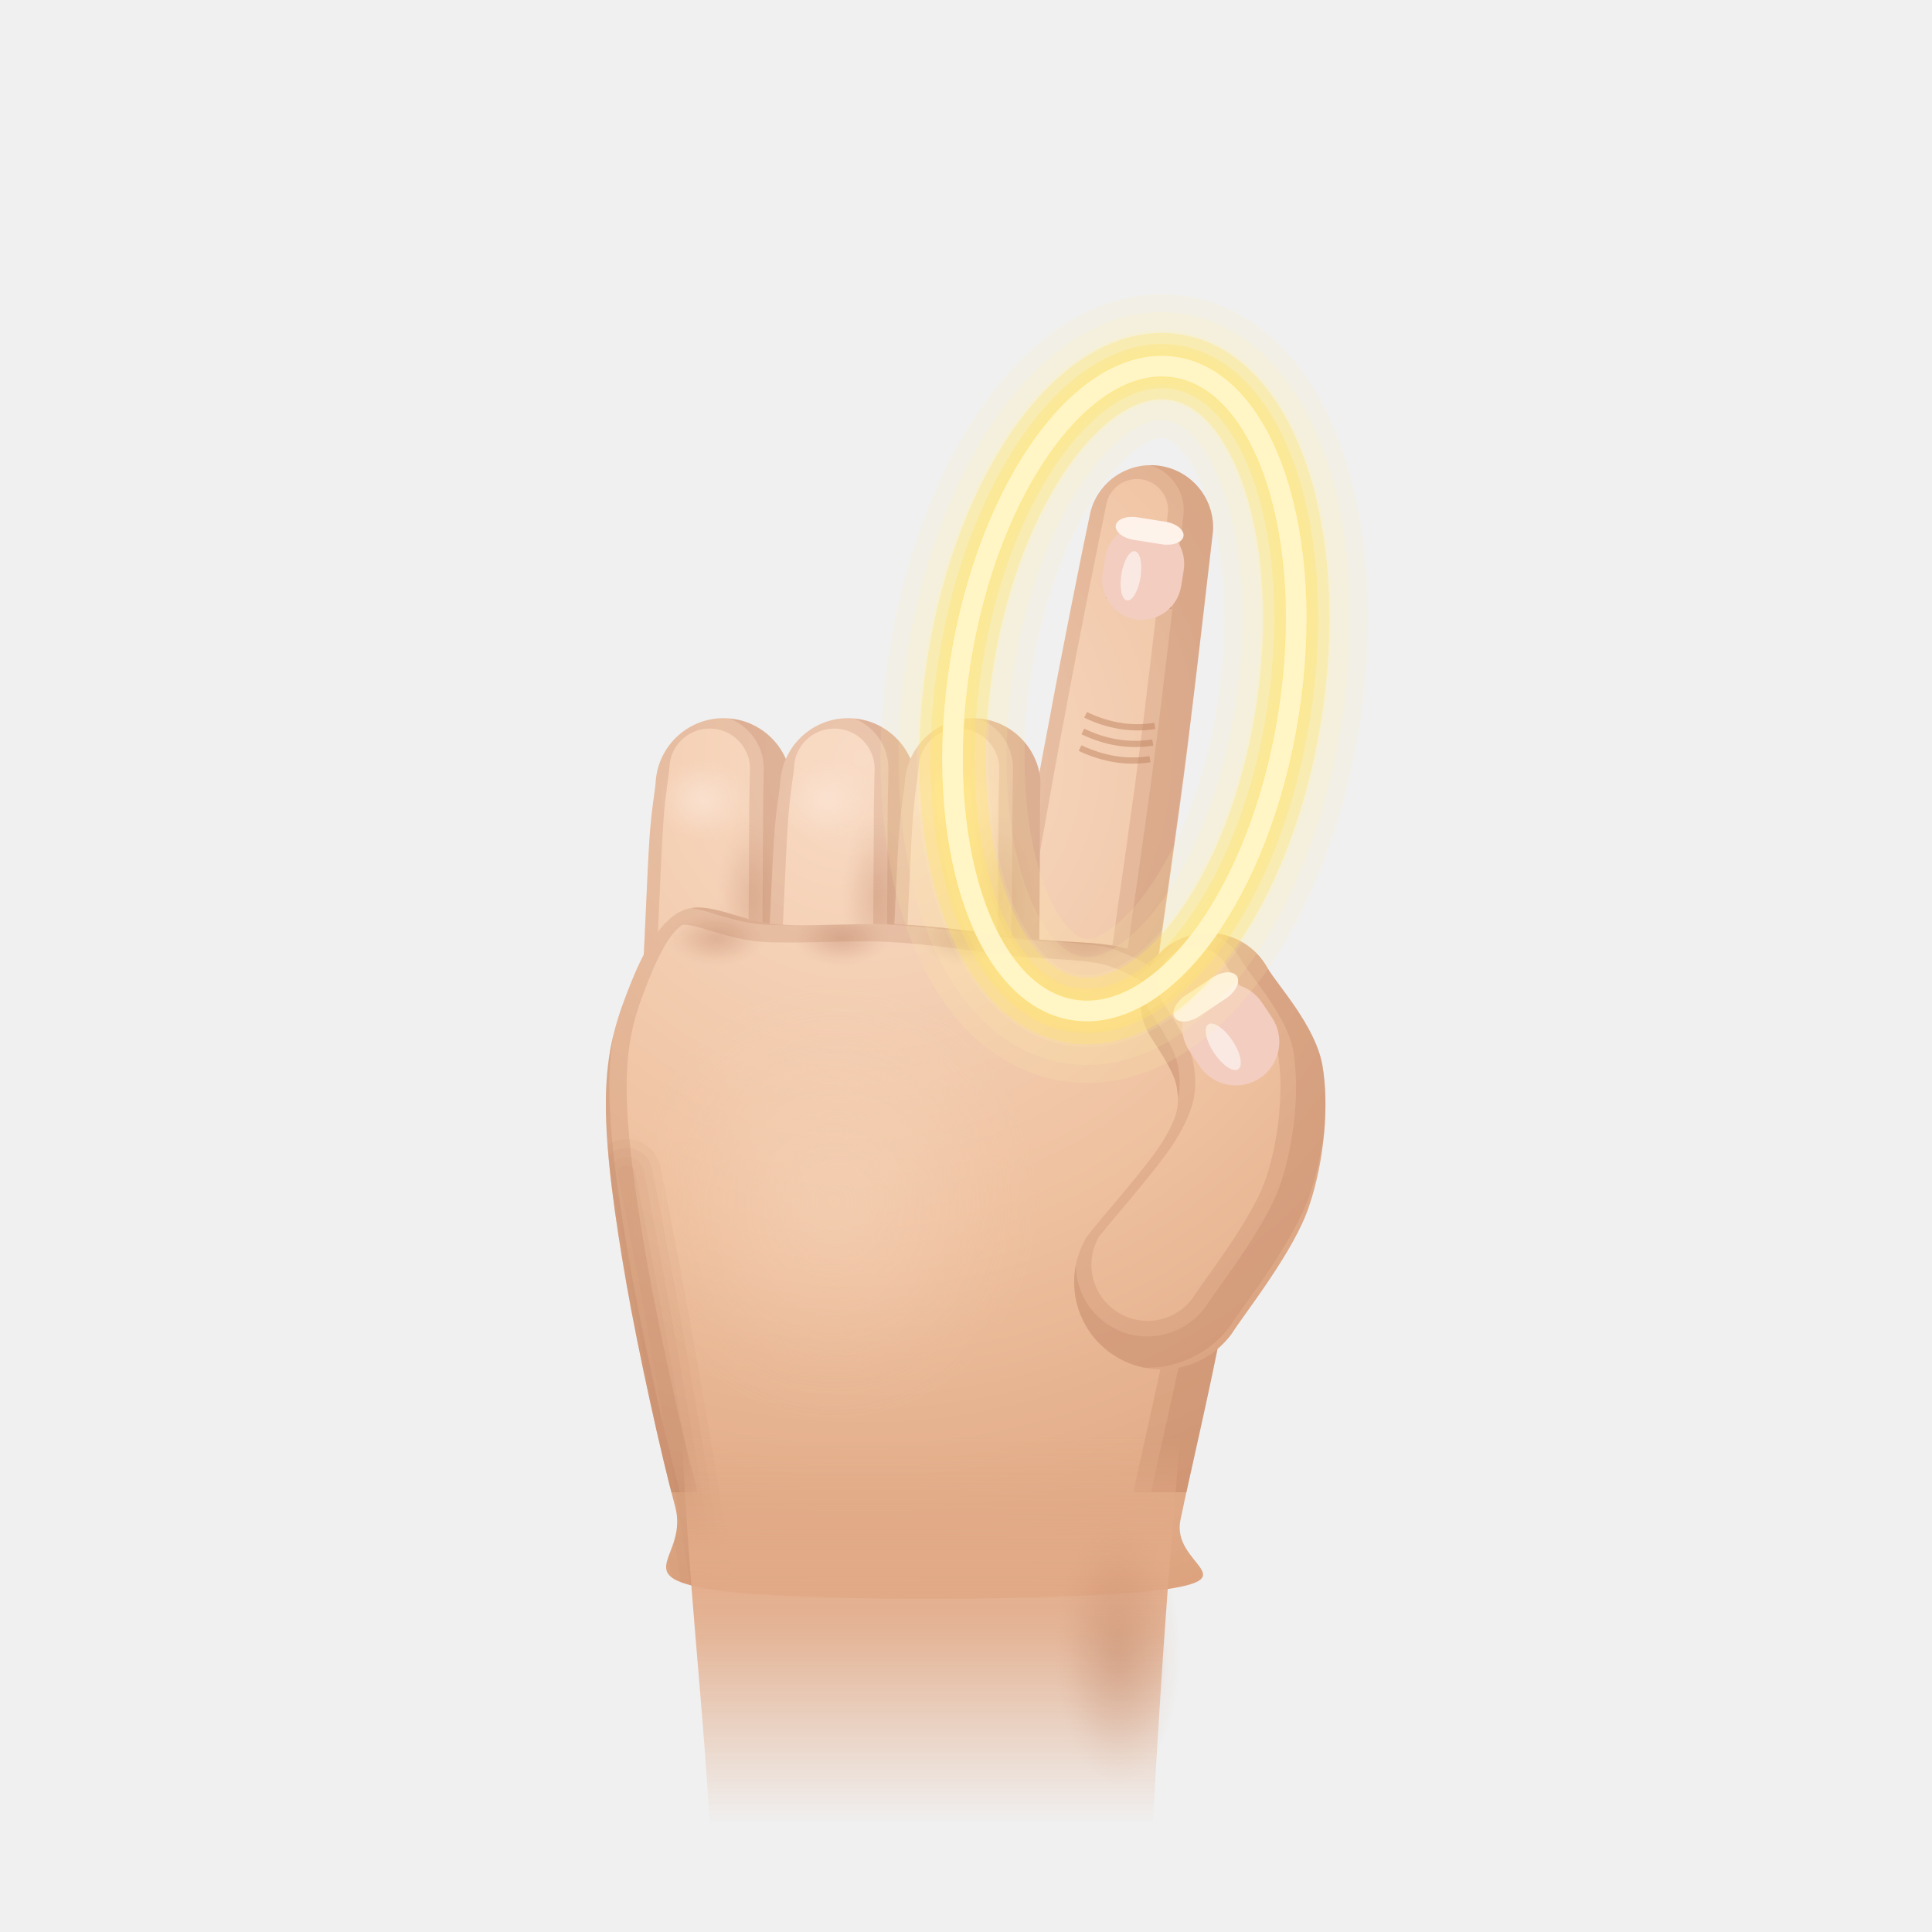
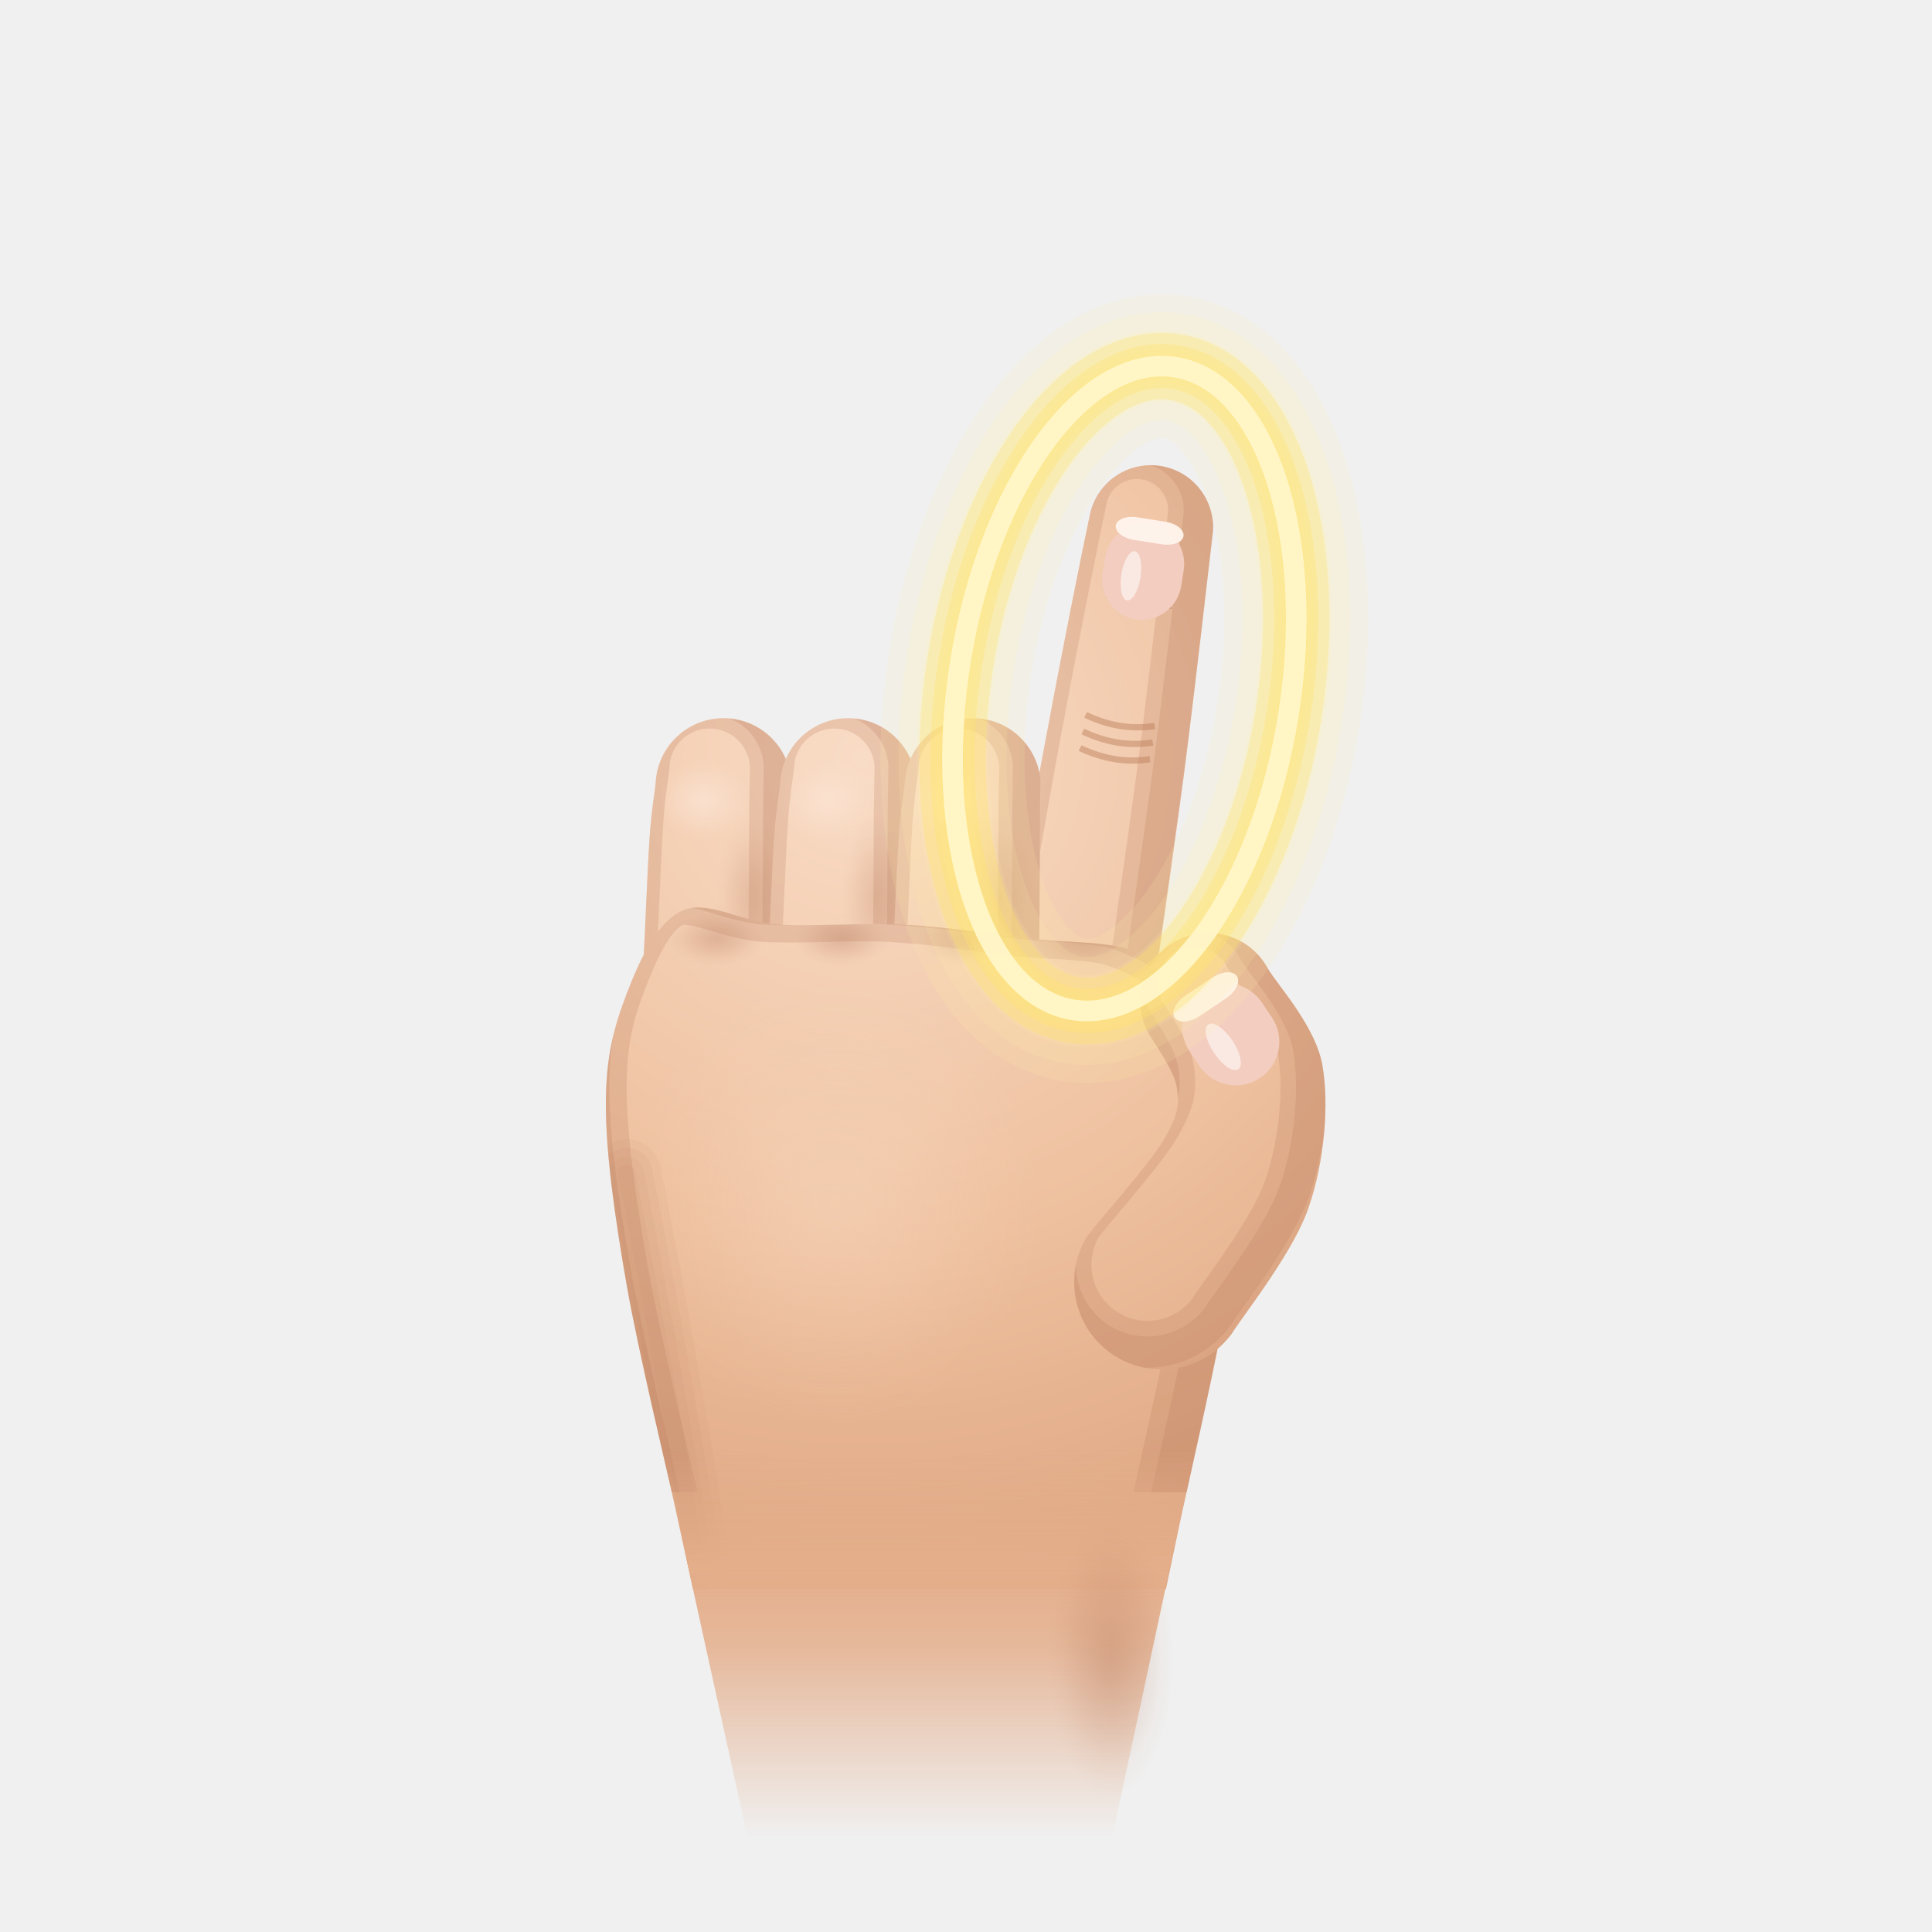
<svg xmlns="http://www.w3.org/2000/svg" viewBox="0 0 400 400" width="400" height="400">
  <defs>
    <radialGradient id="rc1d29ac" cx="-10" cy="-20" r="130" gradientUnits="userSpaceOnUse">
      <stop offset="0" stop-color="#F9DCC6" />
      <stop offset="0.55" stop-color="#EEC09E" />
      <stop offset="1" stop-color="#DCA27E" />
    </radialGradient>
    <path id="p9d4855b" d="M32.7,9.7C33.4,4.5 35.7,-11.1 37,-21.5C38.3,-31.9 40.1,-47.6 40.7,-52.8 A9,9 0 0 0 23,-55.6C21.9,-50.5 18.8,-35 16.9,-24.7C14.9,-14.4 12.3,1.1 11.3,6.3 A10.8,10.8 0 0 0 32.7,9.7Z" />
    <clipPath id="c9d4855b">
      <use href="#p9d4855b" />
    </clipPath>
    <path id="pbe24fb0" d="M-20.4,10.3C-20.4,7.3 -20.3,-3.3 -20.3,-7.6C-20.3,-11.9 -20.2,-14.1 -20.2,-15.4 A9.8,9.8 0 0 0 -39.8,-16.6C-39.9,-15.2 -40.4,-12.8 -40.7,-8.4C-41,-4 -41.4,6.7 -41.6,9.7 A10.6,10.6 0 0 0 -20.4,10.3Z" />
    <radialGradient id="r1dd9016" cx="0.5" cy="0.5" r="0.5">
      <stop offset="0" stop-color="#FBE3D2" stop-opacity="0.8" />
      <stop offset="0.15" stop-color="#FBE3D2" stop-opacity="0.72" />
      <stop offset="0.5" stop-color="#FBE3D2" stop-opacity="0.4" />
      <stop offset="0.78" stop-color="#FBE3D2" stop-opacity="0.128" />
      <stop offset="1" stop-color="#FBE3D2" stop-opacity="0" />
    </radialGradient>
    <radialGradient id="r5ec766b" cx="0.5" cy="0.5" r="0.5">
      <stop offset="0" stop-color="#B97B5C" stop-opacity="0.25" />
      <stop offset="0.15" stop-color="#B97B5C" stop-opacity="0.225" />
      <stop offset="0.5" stop-color="#B97B5C" stop-opacity="0.125" />
      <stop offset="0.78" stop-color="#B97B5C" stop-opacity="0.04" />
      <stop offset="1" stop-color="#B97B5C" stop-opacity="0" />
    </radialGradient>
    <clipPath id="cbe24fb0">
      <use href="#pbe24fb0" />
    </clipPath>
    <path id="p7396c76" d="M-2.4,10.3C-2.4,7.3 -2.3,-3.3 -2.3,-7.6C-2.3,-11.9 -2.2,-14.1 -2.2,-15.4 A9.8,9.8 0 0 0 -21.8,-16.6C-21.9,-15.2 -22.4,-12.8 -22.7,-8.4C-23,-4 -23.4,6.7 -23.6,9.7 A10.6,10.6 0 0 0 -2.4,10.3Z" />
    <clipPath id="c7396c76">
      <use href="#p7396c76" />
    </clipPath>
    <path id="pf996cde" d="M15.6,10.3C15.6,7.3 15.7,-3.3 15.7,-7.6C15.7,-11.9 15.8,-14.1 15.8,-15.4 A9.8,9.8 0 0 0 -3.8,-16.6C-3.9,-15.2 -4.4,-12.8 -4.7,-8.4C-5,-4 -5.4,6.7 -5.6,9.7 A10.6,10.6 0 0 0 15.6,10.3Z" />
    <clipPath id="cf996cde">
      <use href="#pf996cde" />
    </clipPath>
-     <path id="p23216e9" d="M-44,14C-42.2,9.3 -39.7,3.7 -36,2C-32.3,0.3 -27.3,3.7 -22,4C-16.7,4.3 -10,3.7 -4,4C2,4.3 8.3,5.3 14,6C19.7,6.7 25.7,6.3 30,8C34.3,9.7 37.3,11.3 40,16C42.7,20.7 45.7,28.3 46,36C46.3,43.7 43.7,53 42,62C40.3,71 37.3,83.7 36,90C34.7,96.3 45.3,98.3 34,100C22.7,101.7 -20.2,102 -32,100C-43.8,98 -35,95.3 -37,88C-39,80.7 -42.3,65.7 -44,56C-45.7,46.3 -47,37 -47,30C-47,23 -45.8,18.7 -44,14Z" />
+     <path id="p7deb219" d="M36,90C37,85.3 40.3,71 42,62C43.7,53 46.3,43.7 46,36C45.7,28.3 42.7,20.7 40,16C37.3,11.3 34.3,9.7 30,8C25.7,6.3 19.7,6.7 14,6C8.3,5.3 2,4.3 -4,4C-10,3.7 -16.7,4.3 -22,4C-27.3,3.7 -32.3,0.3 -36,2C-39.7,3.7 -42.2,9.3 -44,14C-45.8,18.7 -47,23 -47,30C-47,37 -45.7,46.3 -44,56C-42.3,65.7 -38.2,82.7 -37,88 L-34.4,100 L33.9,100Z" />
    <radialGradient id="re712af2" cx="0.5" cy="0.5" r="0.5">
      <stop offset="0" stop-color="#B07258" stop-opacity="0.3" />
      <stop offset="0.15" stop-color="#B07258" stop-opacity="0.27" />
      <stop offset="0.5" stop-color="#B07258" stop-opacity="0.15" />
      <stop offset="0.78" stop-color="#B07258" stop-opacity="0.048" />
      <stop offset="1" stop-color="#B07258" stop-opacity="0" />
    </radialGradient>
    <radialGradient id="r86c3597" cx="0.5" cy="0.5" r="0.5">
      <stop offset="0" stop-color="#F9DCC6" stop-opacity="0.35" />
      <stop offset="0.15" stop-color="#F9DCC6" stop-opacity="0.315" />
      <stop offset="0.5" stop-color="#F9DCC6" stop-opacity="0.175" />
      <stop offset="0.78" stop-color="#F9DCC6" stop-opacity="0.056" />
      <stop offset="1" stop-color="#F9DCC6" stop-opacity="0" />
    </radialGradient>
-     <clipPath id="c23216e9">
-       <use href="#p23216e9" />
+     <clipPath id="c7deb219">
+       <use href="#p7deb219" />
    </clipPath>
    <clipPath id="c5e388e8">
      <path d="M-60,-60 H70 V86 H-60Z" />
    </clipPath>
    <path id="p6c9b4dc" d="M43.4,63.1C45.3,60.1 52.5,51.1 54.6,44.6C56.8,38.1 57.5,30 56.5,24.3C55.5,18.6 49.9,12.6 48.6,10.3 A9.8,9.8 0 0 0 31.4,19.7C32.1,21 35.2,25.1 35.5,27.7C35.9,30.3 35.5,31.9 33.4,35.4C31.2,38.9 24.4,46.6 22.6,48.9 A12.6,12.6 0 0 0 43.4,63.1Z" />
    <clipPath id="c6c9b4dc">
      <use href="#p6c9b4dc" />
    </clipPath>
-     <linearGradient id="lc23069c" x1="0" y1="78" x2="0" y2="134" gradientUnits="userSpaceOnUse">
-       <stop offset="0" stop-color="#E2AA87" stop-opacity="0" />
-       <stop offset="0.3" stop-color="#E2AA87" />
-       <stop offset="0.5" stop-color="#E2AA87" stop-opacity="0.85" />
-       <stop offset="1" stop-color="#E2AA87" stop-opacity="0" />
+     <linearGradient id="le1b5570" x1="0" y1="80" x2="0" y2="136" gradientUnits="userSpaceOnUse">
+       <stop offset="0" stop-color="#E4AE8B" stop-opacity="0" />
+       <stop offset="0.3" stop-color="#E4AE8B" />
+       <stop offset="0.5" stop-color="#E4AE8B" stop-opacity="0.85" />
+       <stop offset="1" stop-color="#E4AE8B" stop-opacity="0" />
    </linearGradient>
    <radialGradient id="r5a30e27" cx="0.5" cy="0.5" r="0.5">
      <stop offset="0" stop-color="#B97B5C" stop-opacity="0.35" />
      <stop offset="0.15" stop-color="#B97B5C" stop-opacity="0.315" />
      <stop offset="0.5" stop-color="#B97B5C" stop-opacity="0.175" />
      <stop offset="0.78" stop-color="#B97B5C" stop-opacity="0.056" />
      <stop offset="1" stop-color="#B97B5C" stop-opacity="0" />
    </radialGradient>
  </defs>
  <g transform="translate(192.8 185.7) scale(1.4333)">
    <use href="#p9d4855b" fill="url(#rc1d29ac)" />
    <g clip-path="url(#c9d4855b)">
      <g transform="translate(-2 -2.5)">
        <use href="#p9d4855b" fill="none" stroke="#B97B5C" stroke-linecap="round" stroke-linejoin="round" stroke-opacity="0.225" stroke-width="9" />
        <use href="#p9d4855b" fill="none" stroke="#B97B5C" stroke-linecap="round" stroke-linejoin="round" stroke-opacity="0.225" stroke-width="4.5" />
      </g>
    </g>
    <use href="#pbe24fb0" fill="url(#rc1d29ac)" />
    <g clip-path="url(#cbe24fb0)">
      <ellipse cx="-33" cy="-14" rx="7" ry="6" fill="url(#r1dd9016)" />
      <ellipse cx="-26" cy="0" rx="5" ry="12" fill="url(#r5ec766b)" />
    </g>
    <g clip-path="url(#cbe24fb0)">
      <g transform="translate(-2 -2.5)">
        <use href="#pbe24fb0" fill="none" stroke="#B97B5C" stroke-linecap="round" stroke-linejoin="round" stroke-opacity="0.225" stroke-width="8" />
        <use href="#pbe24fb0" fill="none" stroke="#B97B5C" stroke-linecap="round" stroke-linejoin="round" stroke-opacity="0.225" stroke-width="4" />
      </g>
    </g>
    <use href="#p7396c76" fill="url(#rc1d29ac)" />
    <g clip-path="url(#c7396c76)">
      <ellipse cx="-15" cy="-14" rx="7" ry="6" fill="url(#r1dd9016)" />
      <ellipse cx="-8" cy="0" rx="5" ry="12" fill="url(#r5ec766b)" />
    </g>
    <g clip-path="url(#c7396c76)">
      <g transform="translate(-2 -2.5)">
        <use href="#p7396c76" fill="none" stroke="#B97B5C" stroke-linecap="round" stroke-linejoin="round" stroke-opacity="0.225" stroke-width="8" />
        <use href="#p7396c76" fill="none" stroke="#B97B5C" stroke-linecap="round" stroke-linejoin="round" stroke-opacity="0.225" stroke-width="4" />
      </g>
    </g>
    <use href="#pf996cde" fill="url(#rc1d29ac)" />
    <g clip-path="url(#cf996cde)">
      <ellipse cx="3" cy="-14" rx="7" ry="6" fill="url(#r1dd9016)" />
      <ellipse cx="10" cy="0" rx="5" ry="12" fill="url(#r5ec766b)" />
    </g>
    <g clip-path="url(#cf996cde)">
      <g transform="translate(-2 -2.5)">
        <use href="#pf996cde" fill="none" stroke="#B97B5C" stroke-linecap="round" stroke-linejoin="round" stroke-opacity="0.225" stroke-width="8" />
        <use href="#pf996cde" fill="none" stroke="#B97B5C" stroke-linecap="round" stroke-linejoin="round" stroke-opacity="0.225" stroke-width="4" />
      </g>
    </g>
-     <use href="#p23216e9" fill="url(#rc1d29ac)" />
-     <g clip-path="url(#c23216e9)">
+     <use href="#p7deb219" fill="url(#rc1d29ac)" />
+     <g clip-path="url(#c7deb219)">
      <ellipse cx="-31" cy="6" rx="7" ry="4" fill="url(#re712af2)" />
      <ellipse cx="-13" cy="6" rx="7" ry="4" fill="url(#re712af2)" />
      <ellipse cx="5" cy="6" rx="7" ry="4" fill="url(#re712af2)" />
      <ellipse cx="22" cy="6" rx="7" ry="4" fill="url(#re712af2)" />
      <ellipse cx="-14" cy="44" rx="30" ry="32" fill="url(#r86c3597)" />
      <g fill="none" stroke="#B97B5C" stroke-linecap="round" stroke-linejoin="round" stroke-opacity="0.069">
        <path d="M-44,40 C-38,70 -34,96 -32,110" stroke-width="10" />
        <path d="M-44,40 C-38,70 -34,96 -32,110" stroke-width="7.5" />
        <path d="M-44,40 C-38,70 -34,96 -32,110" stroke-width="5" />
        <path d="M-44,40 C-38,70 -34,96 -32,110" stroke-width="2.5" />
      </g>
    </g>
    <g clip-path="url(#c5e388e8)">
-       <g clip-path="url(#c23216e9)">
+       <g clip-path="url(#c7deb219)">
        <g transform="translate(-2 -2.5)">
-           <use href="#p23216e9" fill="none" stroke="#B97B5C" stroke-linecap="round" stroke-linejoin="round" stroke-opacity="0.225" stroke-width="10" />
-           <use href="#p23216e9" fill="none" stroke="#B97B5C" stroke-linecap="round" stroke-linejoin="round" stroke-opacity="0.225" stroke-width="5" />
+           <use href="#p7deb219" fill="none" stroke="#B97B5C" stroke-linecap="round" stroke-linejoin="round" stroke-opacity="0.225" stroke-width="10" />
+           <use href="#p7deb219" fill="none" stroke="#B97B5C" stroke-linecap="round" stroke-linejoin="round" stroke-opacity="0.225" stroke-width="5" />
        </g>
      </g>
    </g>
    <use href="#p6c9b4dc" fill="url(#rc1d29ac)" />
    <g clip-path="url(#c6c9b4dc)">
      <g transform="translate(-2 -2.5)">
        <use href="#p6c9b4dc" fill="none" stroke="#B97B5C" stroke-linecap="round" stroke-linejoin="round" stroke-opacity="0.225" stroke-width="9" />
        <use href="#p6c9b4dc" fill="none" stroke="#B97B5C" stroke-linecap="round" stroke-linejoin="round" stroke-opacity="0.225" stroke-width="4.5" />
      </g>
    </g>
    <g transform="translate(43.1 19.6) rotate(-33.7)">
      <rect x="-6.3" y="-7.3" width="12.6" height="15.2" rx="6.3" fill="#F3CDBF" />
      <rect x="-5.4" y="-8.0" width="10.8" height="3.6" rx="3.1" fill="#FFF5EE" fill-opacity=".95" />
      <ellipse cx="-1.9" cy="1.2" rx="1.6" ry="3.9" fill="#FFFFFF" fill-opacity=".55" />
    </g>
    <path d="M31.6,-19.9Q26.6,-19.1 21.5,-21.5M32.0,-22.3Q26.9,-21.5 21.9,-23.9M32.3,-24.7Q27.3,-23.9 22.3,-26.3M34.7,-42.1Q30.1,-41.2 25.4,-43.6M35.1,-44.5Q30.4,-43.6 25.8,-45.9" fill="none" stroke="#B87A58" stroke-width=".9" stroke-opacity=".45" />
    <g transform="translate(30.7 -47.2) rotate(9.0)">
      <rect x="-5.8" y="-6.7" width="11.5" height="13.9" rx="5.8" fill="#F3CDBF" />
      <rect x="-5.0" y="-7.4" width="9.9" height="3.3" rx="2.9" fill="#FFF5EE" fill-opacity=".95" />
      <ellipse cx="-1.7" cy="1.1" rx="1.4" ry="3.6" fill="#FFFFFF" fill-opacity=".55" />
    </g>
-     <path d="M-36,78 C-35,100 -33,116 -32,134 L32,134 C33,116 34,100 36,78Z" fill="url(#lc23069c)" />
-     <ellipse cx="27" cy="109.3" rx="9" ry="19" fill="url(#r5a30e27)" />
+     <path d="M38.1,80 L26.1,136 L-26.5,136 L-38.8,80Z" fill="url(#le1b5570)" />
+     <ellipse cx="26" cy="110" rx="9" ry="20" fill="url(#r5a30e27)" />
    <g transform="rotate(9 27.9 -30.1)" opacity="1.0">
      <g fill="none" stroke="#FFF1A6" stroke-linecap="round" stroke-linejoin="round" stroke-opacity="0.139">
        <path d="M3.9,-30.1 A24,47 0 1 0 51.9,-30.1 A24,47 0 1 0 3.9,-30.1Z" stroke-width="20.8" />
        <path d="M3.9,-30.1 A24,47 0 1 0 51.9,-30.1 A24,47 0 1 0 3.9,-30.1Z" stroke-width="15.6" />
        <path d="M3.9,-30.1 A24,47 0 1 0 51.9,-30.1 A24,47 0 1 0 3.9,-30.1Z" stroke-width="10.4" />
        <path d="M3.9,-30.1 A24,47 0 1 0 51.9,-30.1 A24,47 0 1 0 3.9,-30.1Z" stroke-width="5.2" />
      </g>
      <g fill="none" stroke="#FFE36A" stroke-linecap="round" stroke-linejoin="round" stroke-opacity="0.331">
        <path d="M3.9,-30.1 A24,47 0 1 0 51.9,-30.1 A24,47 0 1 0 3.9,-30.1Z" stroke-width="9.6" />
        <path d="M3.9,-30.1 A24,47 0 1 0 51.9,-30.1 A24,47 0 1 0 3.9,-30.1Z" stroke-width="6.4" />
        <path d="M3.9,-30.1 A24,47 0 1 0 51.9,-30.1 A24,47 0 1 0 3.9,-30.1Z" stroke-width="3.2" />
      </g>
      <path d="M3.9,-30.1 A24,47 0 1 0 51.9,-30.1 A24,47 0 1 0 3.9,-30.1Z" fill="none" stroke="#FFF6C9" stroke-width="3" stroke-linecap="round" stroke-linejoin="round" stroke-opacity="0.95" />
    </g>
  </g>
</svg>
